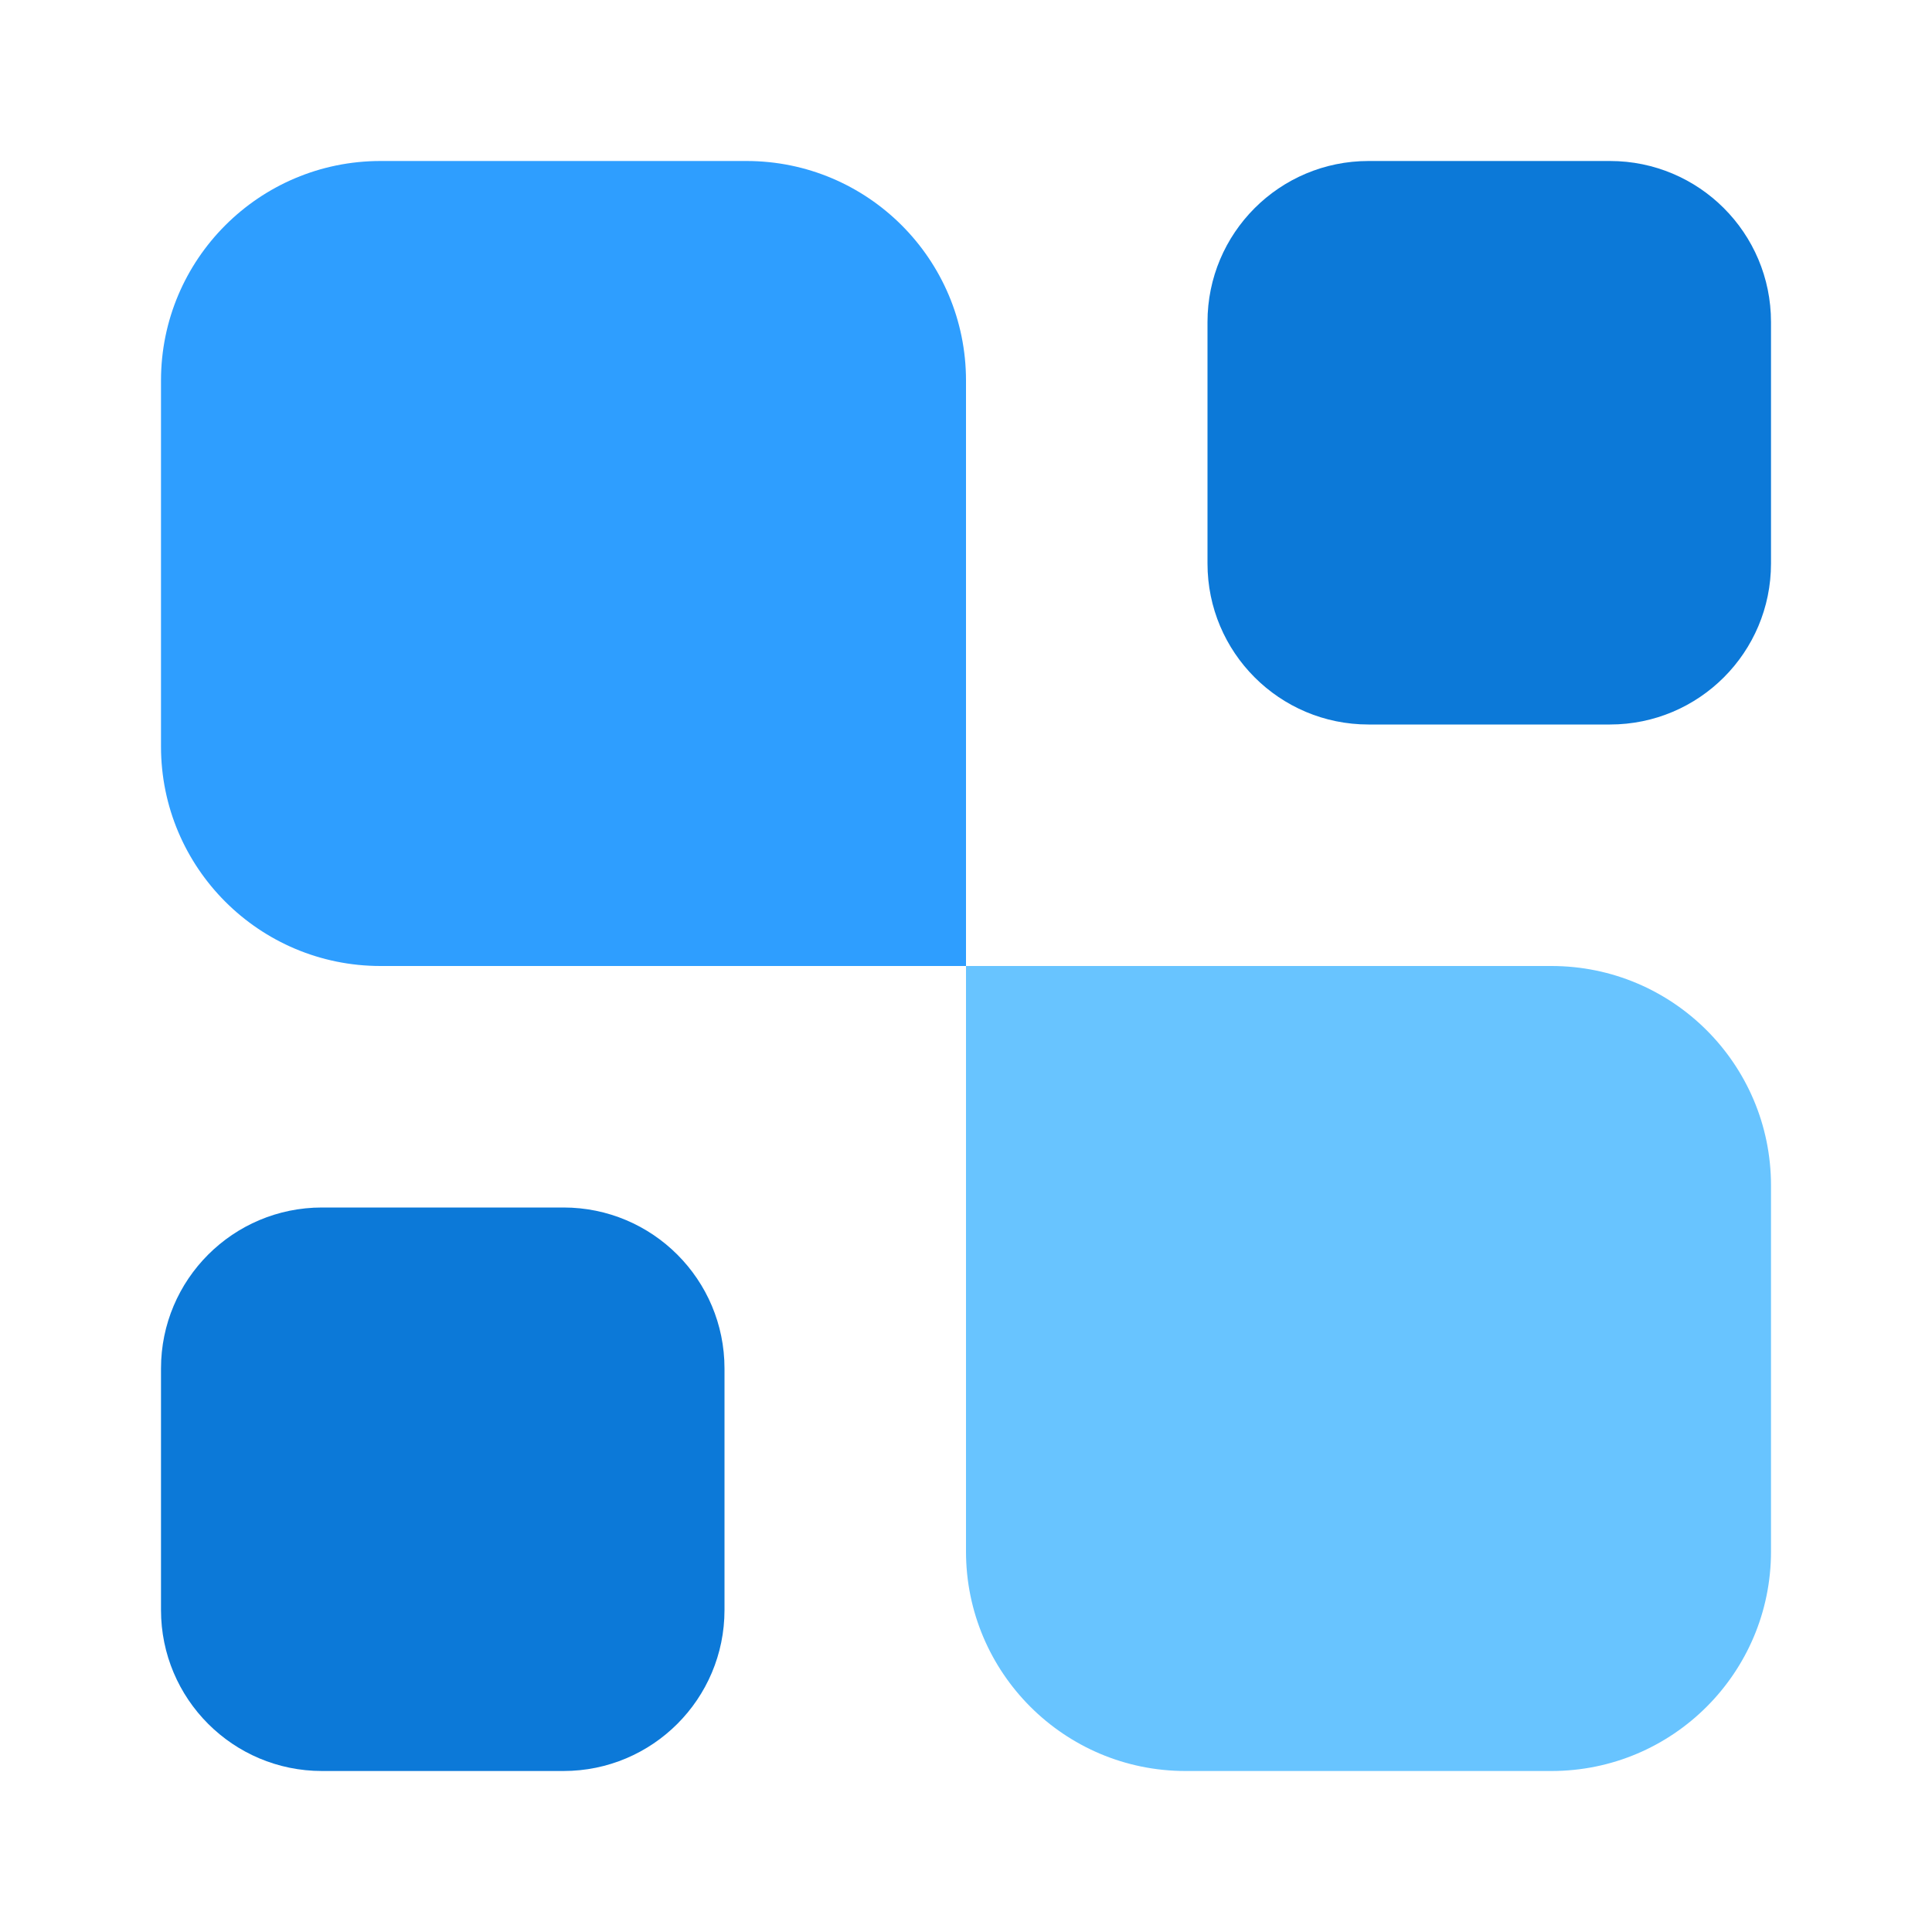
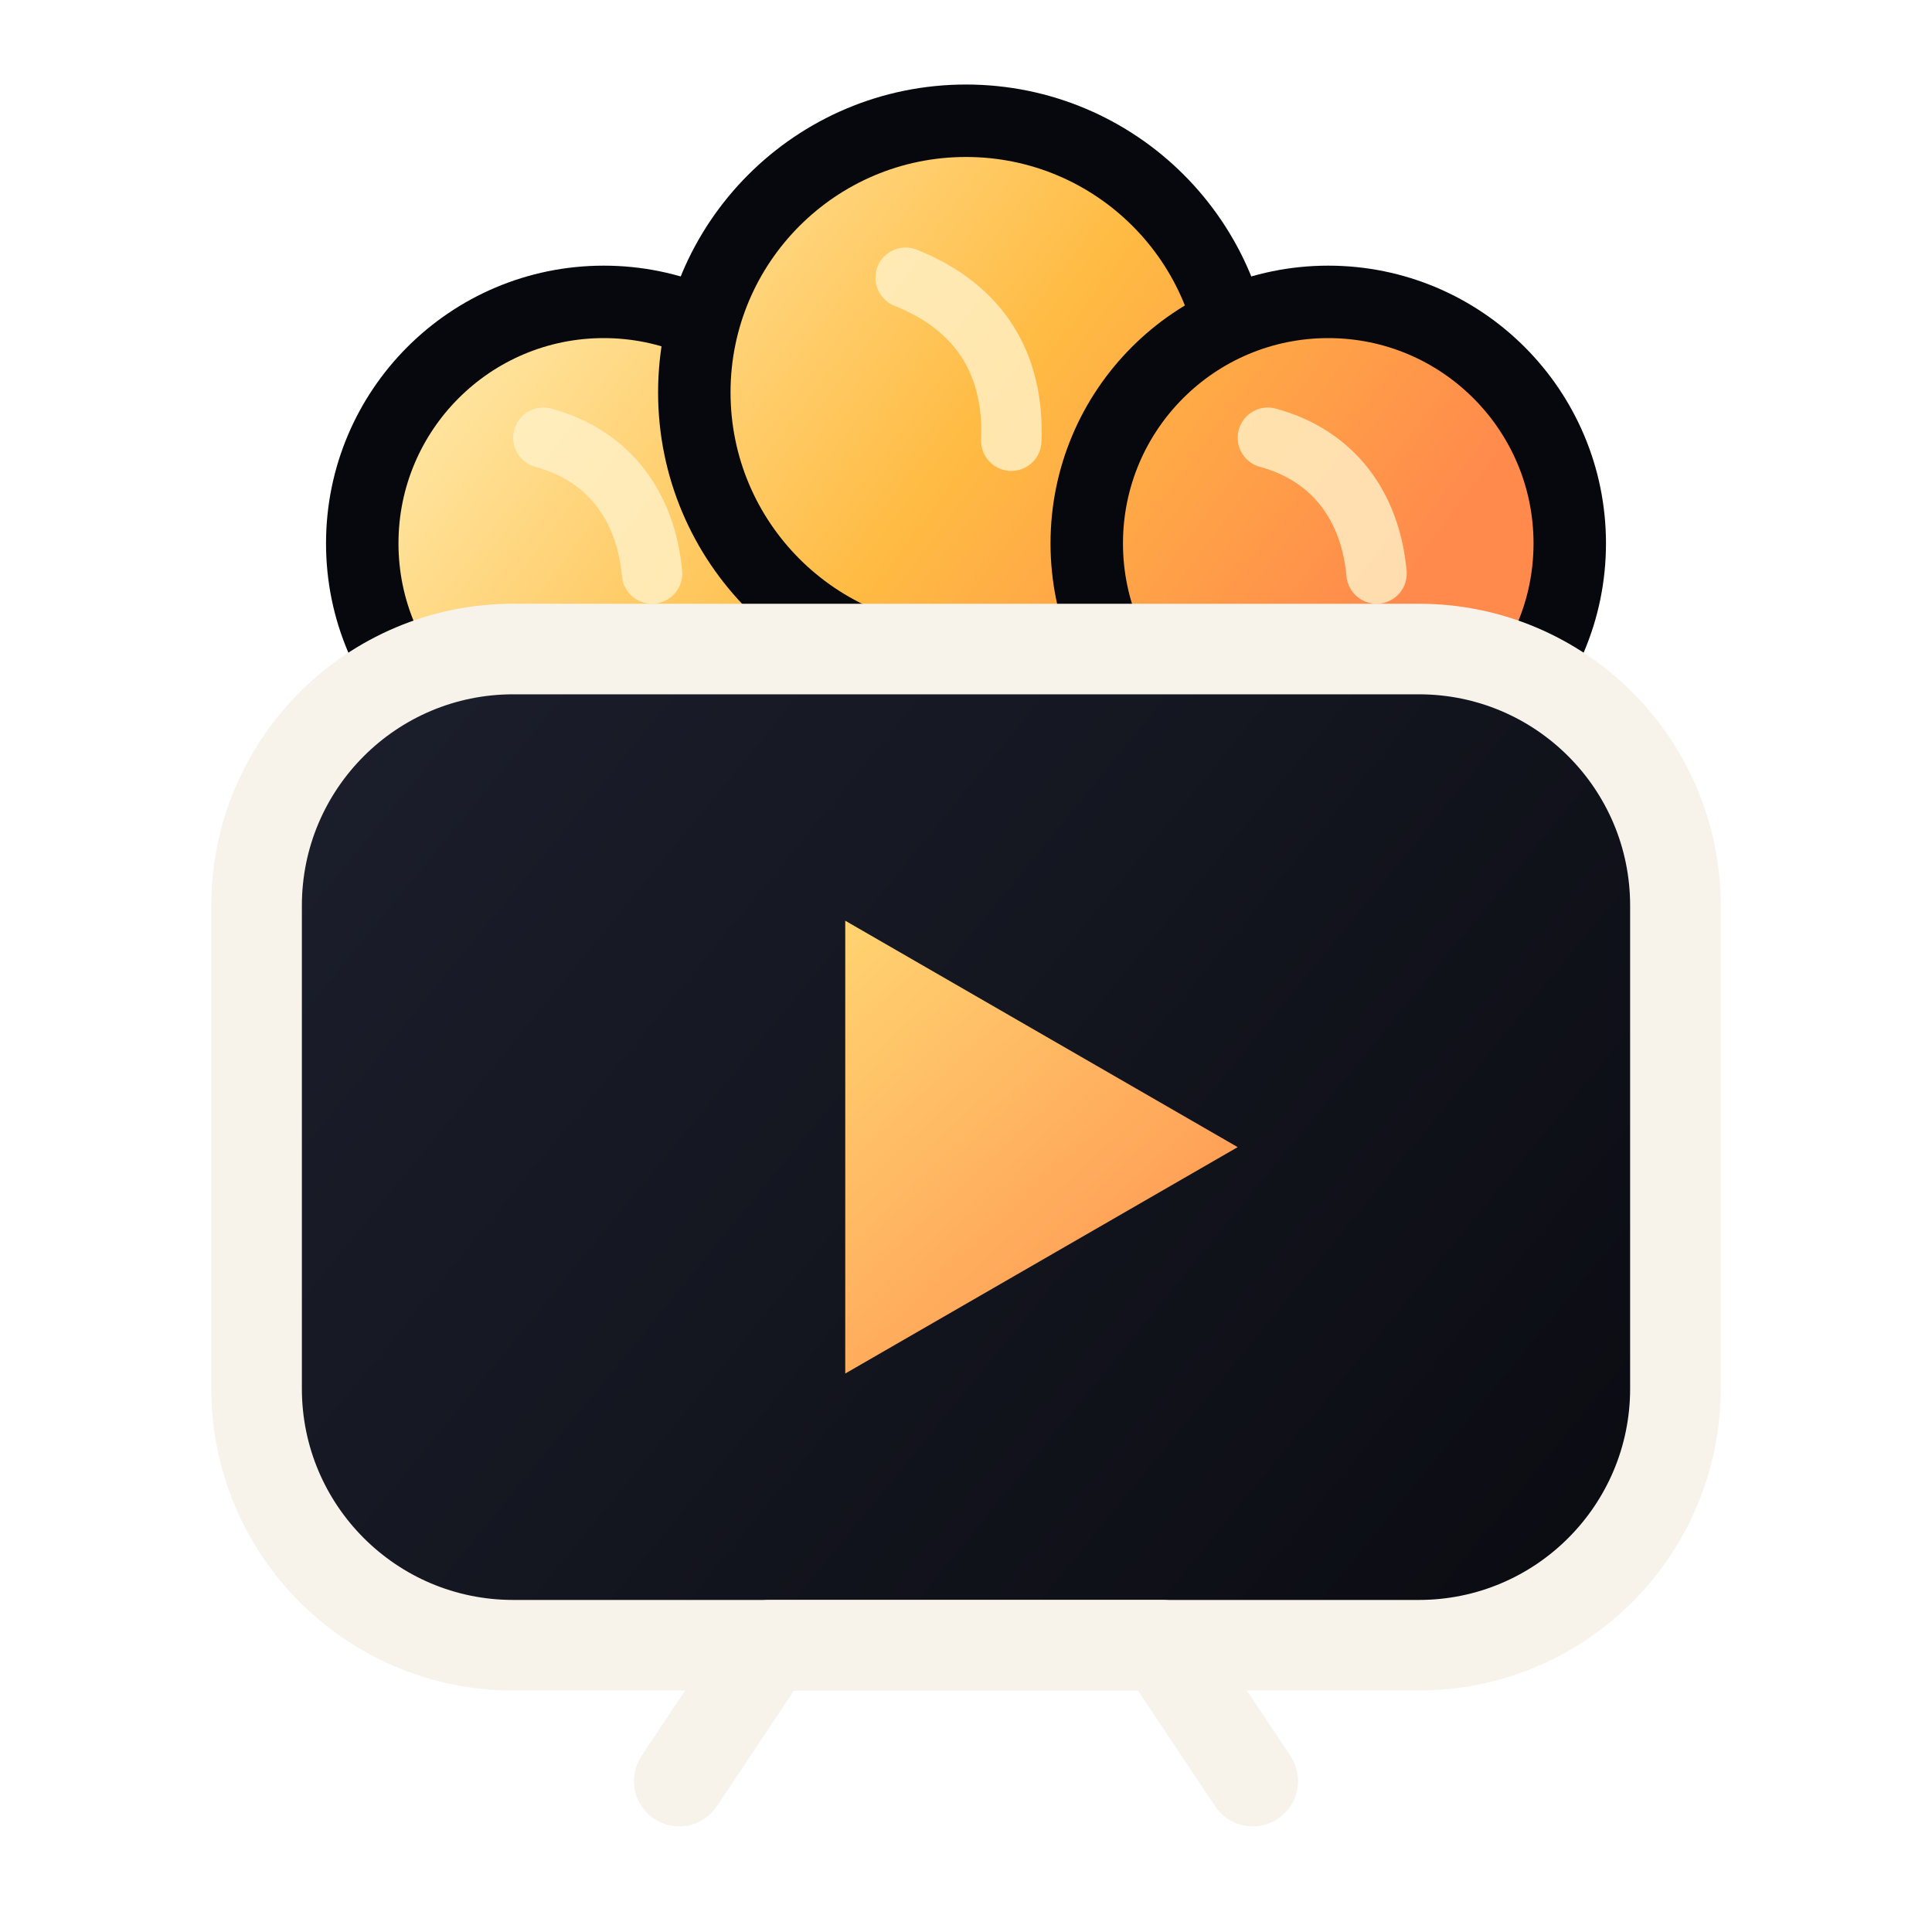
- <svg xmlns="http://www.w3.org/2000/svg" width="24" height="24" viewBox="0 0 24 24" fill="none">
-   <path d="M22 19.273C22 20.779 20.779 22 19.273 22H14.727C13.221 22 12 20.779 12 19.273V12H19.273C20.779 12 22 13.221 22 14.727V19.273Z" fill="#68C4FF" />
-   <path d="M20 2C21.105 2 22 2.895 22 4V7C22 8.105 21.105 9 20 9H17C15.895 9 15 8.105 15 7V4C15 2.895 15.895 2 17 2H20Z" fill="#0C79D8" />
-   <path d="M7 15C8.105 15 9 15.895 9 17V20C9 21.105 8.105 22 7 22H4C2.895 22 2 21.105 2 20V17C2 15.895 2.895 15 4 15H7Z" fill="#0C79D8" />
-   <path d="M12 12H4.727C3.221 12 2 10.779 2 9.273V4.727C2 3.221 3.221 2 4.727 2H9.273C10.779 2 12 3.221 12 4.727V12Z" fill="#2E9EFF" />
+ <svg xmlns="http://www.w3.org/2000/svg" width="64" height="64" viewBox="0 0 64 64" fill="none">
+   <defs>
+     <linearGradient id="screen" x1="13" y1="22" x2="52" y2="54" gradientUnits="userSpaceOnUse">
+       <stop stop-color="#1B1E2B" />
+       <stop offset="1" stop-color="#0B0C12" />
+     </linearGradient>
+     <linearGradient id="popcorn" x1="19" y1="6" x2="43" y2="24" gradientUnits="userSpaceOnUse">
+       <stop stop-color="#FFE7A4" />
+       <stop offset="0.52" stop-color="#FFBB43" />
+       <stop offset="1" stop-color="#FF8A4C" />
+     </linearGradient>
+     <linearGradient id="play" x1="27" y1="30" x2="42" y2="46" gradientUnits="userSpaceOnUse">
+       <stop stop-color="#FFD772" />
+       <stop offset="1" stop-color="#FF8A4C" />
+     </linearGradient>
+   </defs>
+   <g stroke="#07080E" stroke-width="2.4">
+     <circle cx="20" cy="18" r="8" fill="url(#popcorn)" />
+     <circle cx="32" cy="13" r="9" fill="url(#popcorn)" />
+     <circle cx="44" cy="18" r="8" fill="url(#popcorn)" />
+   </g>
+   <g stroke="#FFF1C8" stroke-width="2" stroke-linecap="round" opacity="0.8">
+     <path d="M18 14.5C20.2 15.1 21.4 16.8 21.6 19" />
+     <path d="M30 9.2C32.5 10.2 33.6 12.1 33.5 14.6" />
+     <path d="M42 14.5C44.2 15.1 45.4 16.8 45.6 19" />
+   </g>
+   <rect x="8.5" y="21.5" width="47" height="33" rx="8.5" fill="url(#screen)" stroke="#F7F3EA" stroke-width="3" />
+   <path d="M28 30.5V45.5L41 38L28 30.5Z" fill="url(#play)" />
+   <path d="M22.5 59L25.5 54.5H38.5L41.5 59" stroke="#F7F3EA" stroke-width="3" stroke-linecap="round" stroke-linejoin="round" />
</svg>
